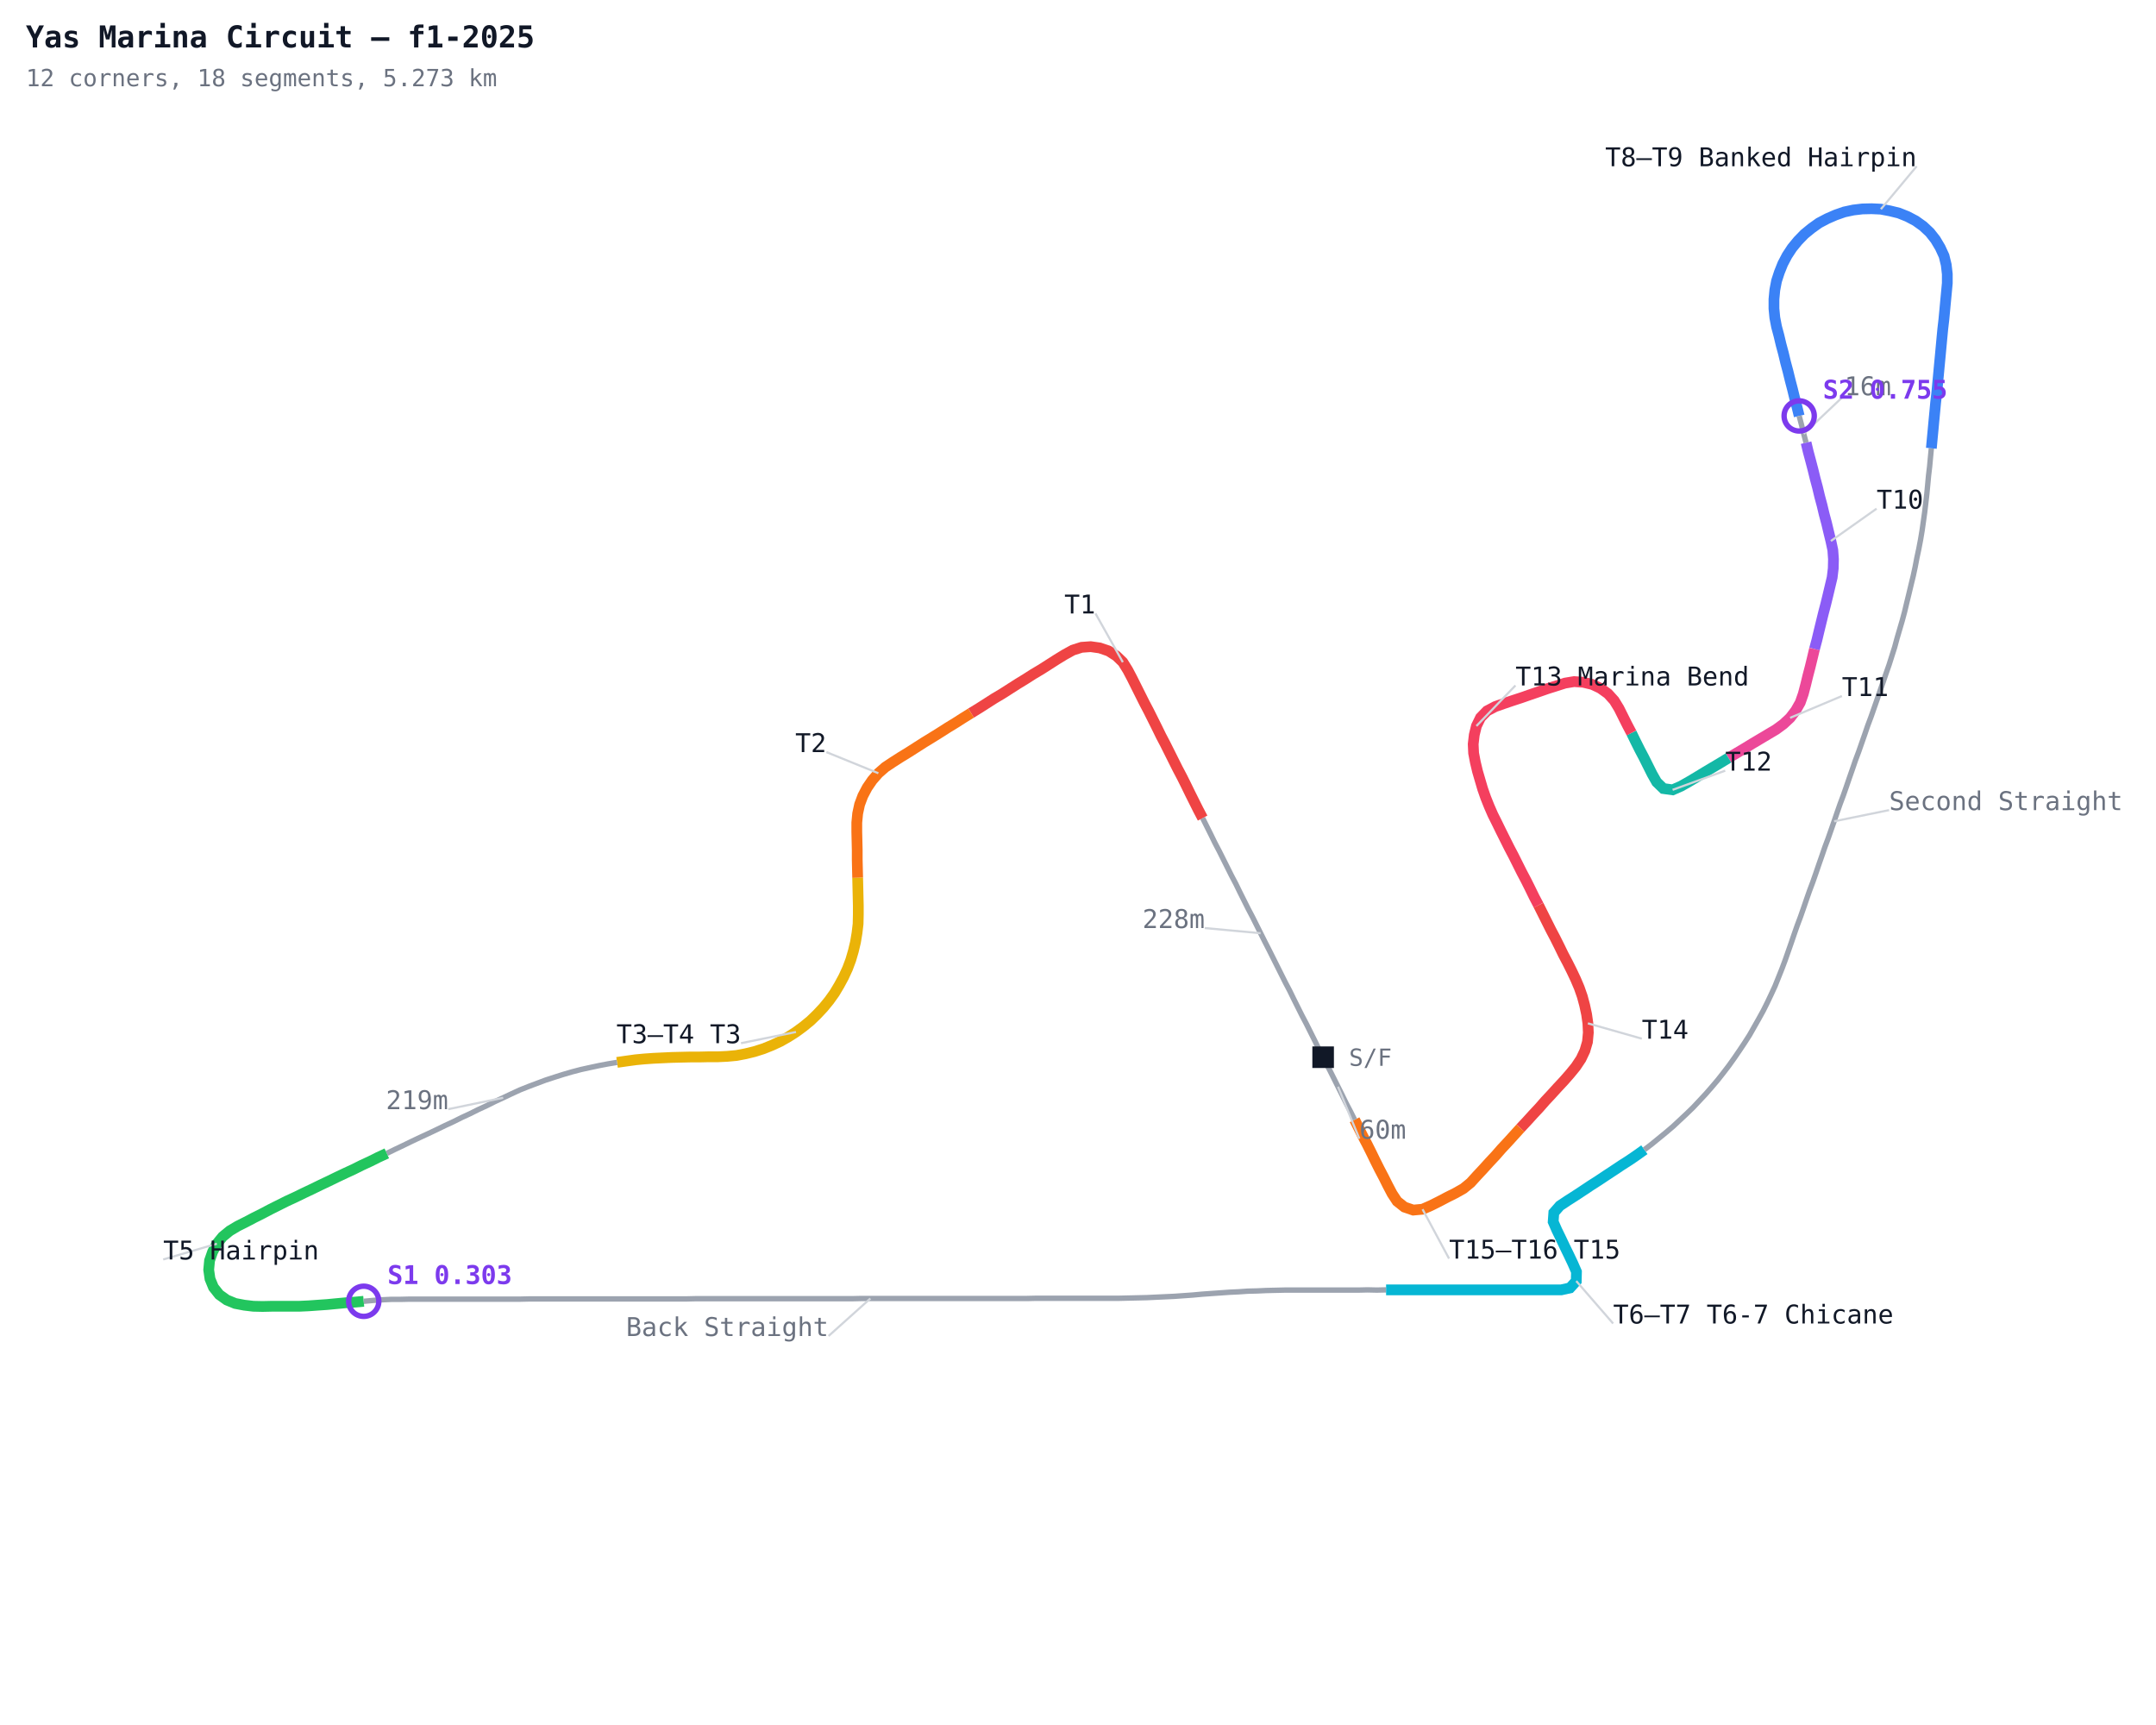
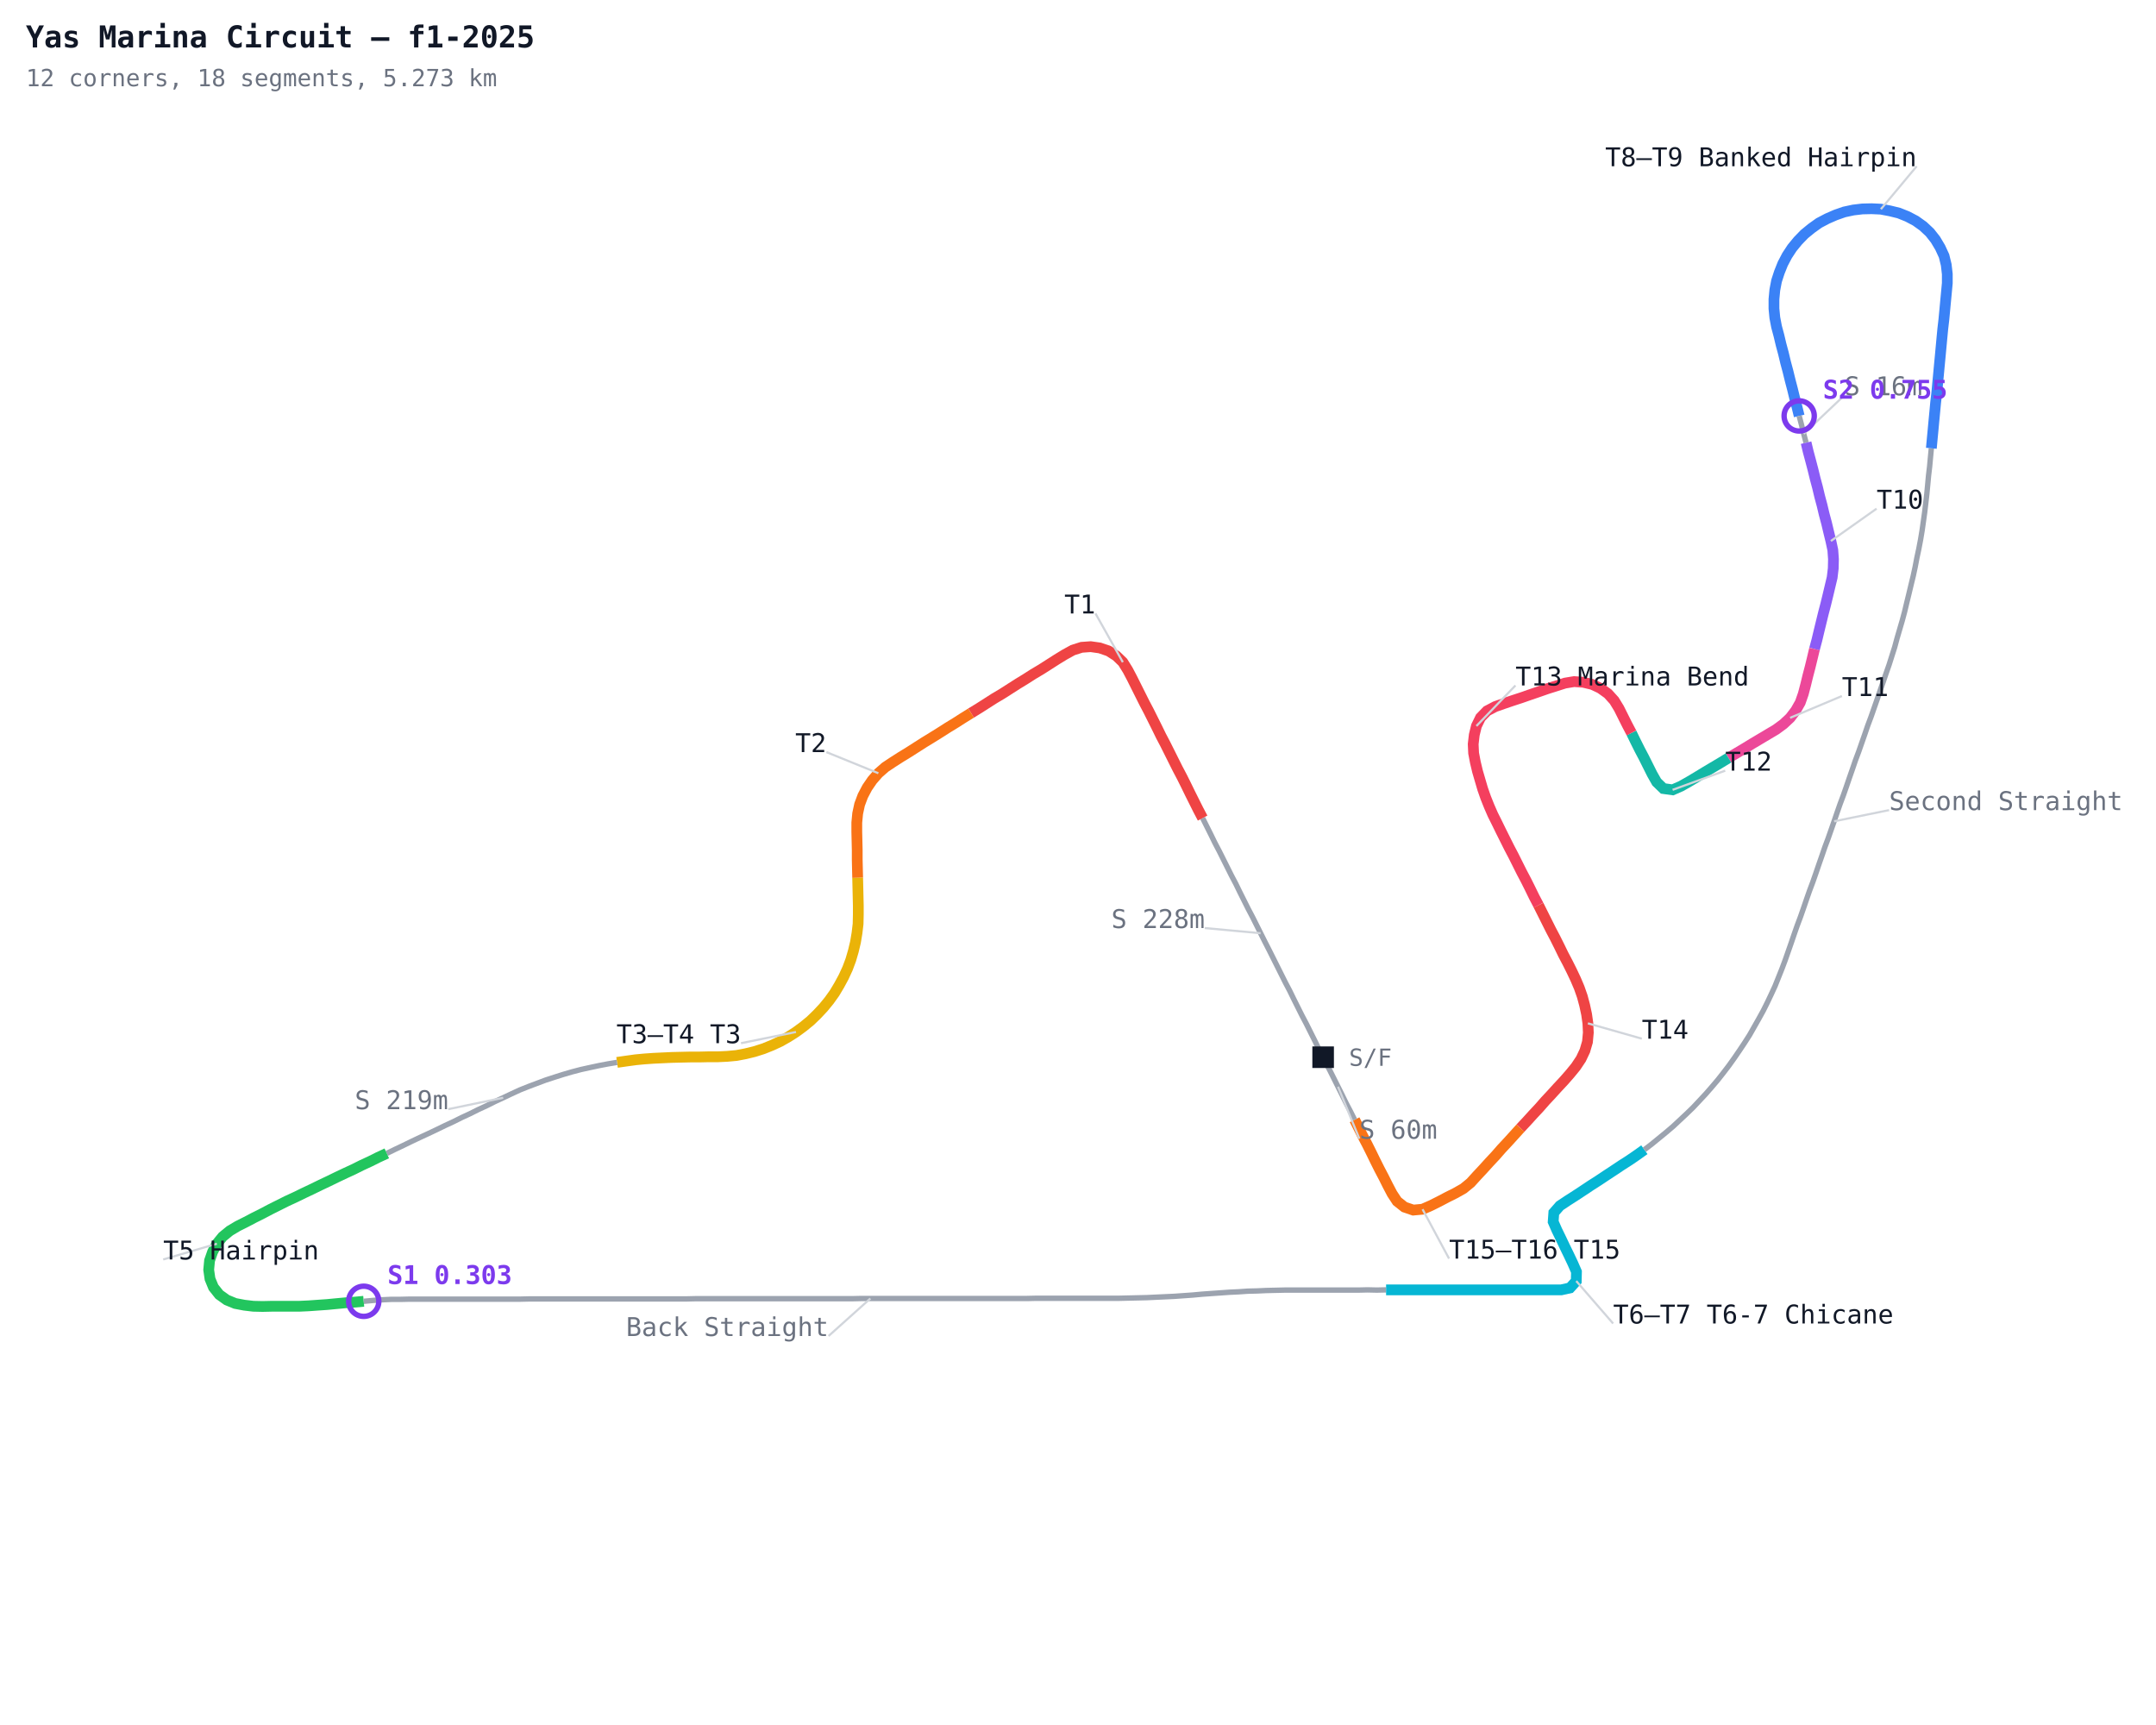
<svg xmlns="http://www.w3.org/2000/svg" width="1000" height="800" viewBox="0 0 1000 800">
  <defs>
    <style>
      .name { font-family: monospace; font-size: 12px; }
      .sector { font-family: monospace; font-size: 12px; fill: #7c3aed; font-weight: bold; }
      .title { font-family: monospace; font-size: 14px; fill: #111827; font-weight: bold; }
      .sub { font-family: monospace; font-size: 11px; fill: #6b7280; }
    </style>
  </defs>
  <rect width="1000" height="800" fill="#ffffff" />
  <polyline fill="none" stroke="#9ca3af" stroke-width="2.5" points="613.7,490.3 611.6,486.3 609.7,482.4 607.8,478.6 605.9,474.8 603.9,471.0 602.0,467.2 600.1,463.4 598.2,459.5 596.2,455.7 594.3,451.9 592.4,448.1 590.5,444.3 588.6,440.5 586.6,436.6 584.7,432.8 582.8,429.0 580.9,425.2 578.9,421.4 577.0,417.6 575.1,413.8 573.2,409.9 571.2,406.1 569.3,402.3 567.4,398.5 565.5,394.7 563.5,390.9 561.6,387.0 559.7,383.2 557.8,379.4" />
  <polyline fill="none" stroke="#ef4444" stroke-width="5" points="557.8,379.4 555.8,375.6 553.9,371.8 552.0,368.0 550.1,364.1 548.2,360.3 546.2,356.5 544.3,352.7 542.4,348.9 540.5,345.1 538.5,341.3 536.6,337.4 534.7,333.6 532.8,329.8 530.8,326.0 528.9,322.2 527.0,318.4 525.1,314.6 523.1,310.8 520.8,307.1 517.8,304.2 514.2,301.9 510.1,300.5 505.9,299.9 501.7,300.2 497.6,301.5 493.8,303.6 490.2,305.8 486.6,308.1 483.0,310.4 479.3,312.6 475.7,314.9 472.1,317.1 468.5,319.4 464.9,321.7 461.2,323.9 457.6,326.2 454.0,328.5 450.4,330.7" />
  <polyline fill="none" stroke="#f97316" stroke-width="5" points="450.4,330.7 446.7,333.0 443.1,335.3 439.5,337.5 435.9,339.8 432.2,342.1 428.6,344.3 425.0,346.6 421.4,348.9 417.8,351.1 414.2,353.4 410.6,355.8 407.4,358.6 404.6,361.8 402.2,365.3 400.2,369.1 398.7,373.1 397.8,377.3 397.4,381.5 397.4,385.8 397.5,390.0 397.6,394.3 397.6,398.6 397.7,402.9 397.8,407.1" />
  <polyline fill="none" stroke="#eab308" stroke-width="5" points="397.8,407.1 397.9,411.4 398.0,415.7 398.1,419.9 398.1,424.2 398.0,428.5 397.5,432.7 396.8,436.9 395.8,441.1 394.6,445.2 393.1,449.2 391.3,453.1 389.3,456.8 387.1,460.5 384.6,464.0 381.9,467.3 379.0,470.4 375.9,473.4 372.6,476.1 369.2,478.6 365.6,480.9 361.9,483.0 358.0,484.8 354.0,486.4 349.9,487.7 345.8,488.7 341.6,489.5 337.3,489.9 333.1,490.1 328.8,490.1 324.5,490.2 320.3,490.2 316.0,490.3 311.7,490.4 307.4,490.6 303.2,490.8 298.9,491.1 294.7,491.5 290.4,492.1 286.2,492.7" />
  <polyline fill="none" stroke="#9ca3af" stroke-width="2.5" points="286.2,492.7 282.0,493.4 277.8,494.2 273.6,495.1 269.5,496.0 265.3,497.1 261.2,498.3 257.1,499.6 253.1,500.9 249.1,502.4 245.1,503.9 241.1,505.5 237.2,507.3 233.4,509.1 229.5,510.9 225.7,512.8 221.8,514.6 218.0,516.5 214.1,518.3 210.3,520.2 206.4,522.0 202.5,523.9 198.7,525.7 194.8,527.5 191.0,529.3 187.1,531.2 183.3,533.0 179.4,534.9" />
  <polyline fill="none" stroke="#22c55e" stroke-width="5" points="179.4,534.9 175.5,536.7 171.7,538.6 167.8,540.4 164.0,542.3 160.1,544.1 156.3,545.9 152.4,547.8 148.6,549.6 144.7,551.5 140.9,553.3 137.0,555.2 133.1,557.0 129.3,558.9 125.5,560.8 121.7,562.8 117.9,564.7 114.1,566.7 110.3,568.6 106.6,570.8 103.3,573.5 100.6,576.8 98.6,580.6 97.2,584.6 96.8,588.9 97.4,593.1 99.0,597.0 101.7,600.4 105.2,602.9 109.1,604.5 113.3,605.3 117.5,605.8 121.8,605.9 126.1,605.8 130.3,605.8 134.6,605.8 138.9,605.8 143.2,605.6 147.4,605.3 151.7,605.0 155.9,604.6 160.2,604.2 164.4,603.9 168.7,603.5" />
  <polyline fill="none" stroke="#9ca3af" stroke-width="2.5" points="168.7,603.5 173.0,603.1 177.2,602.8 181.5,602.6 185.8,602.6 190.0,602.5 194.3,602.5 198.6,602.5 202.8,602.5 207.1,602.5 211.4,602.5 215.7,602.5 219.9,602.5 224.2,602.5 228.5,602.5 232.8,602.5 237.0,602.5 241.3,602.5 245.6,602.4 249.8,602.4 254.1,602.4 258.4,602.4 262.7,602.4 266.9,602.4 271.2,602.4 275.5,602.4 279.8,602.4 284.0,602.4 288.3,602.4 292.6,602.4 296.8,602.4 301.1,602.4 305.4,602.4 309.7,602.4 313.9,602.4 318.2,602.4 322.5,602.3 326.8,602.3 331.0,602.3 335.3,602.3 339.6,602.3 343.9,602.3 348.1,602.3 352.4,602.3 356.7,602.3 360.9,602.3 365.2,602.3 369.5,602.3 373.8,602.3 378.0,602.3 382.3,602.3 386.6,602.3 390.9,602.3 395.1,602.3 399.4,602.2 403.7,602.2 408.0,602.2 412.2,602.2 416.5,602.2 420.8,602.2 425.0,602.2 429.3,602.2 433.6,602.2 437.9,602.2 442.1,602.2 446.4,602.2 450.7,602.2 455.0,602.2 459.2,602.2 463.5,602.2 467.8,602.2 472.1,602.2 476.3,602.2 480.6,602.1 484.9,602.1 489.1,602.1 493.4,602.1 497.7,602.1 502.0,602.1 506.2,602.1 510.5,602.1 514.8,602.1 519.1,602.1 523.3,602.0 527.6,601.9 531.9,601.8 536.1,601.6 540.4,601.4 544.7,601.2 548.9,600.9 553.2,600.6 557.5,600.2 561.7,599.9 566.0,599.6 570.2,599.3 574.5,599.1 578.8,598.8 583.0,598.7 587.3,598.5 591.6,598.4 595.9,598.3 600.1,598.3 604.4,598.3 608.7,598.3 613.0,598.3 617.2,598.3 621.5,598.3 625.8,598.3 630.0,598.3 634.3,598.2 638.6,598.3 642.9,598.2" />
  <polyline fill="none" stroke="#06b6d4" stroke-width="5" points="642.9,598.2 647.1,598.2 651.4,598.2 655.7,598.2 660.0,598.2 664.2,598.2 668.5,598.2 672.8,598.2 677.0,598.2 681.3,598.2 685.6,598.2 689.9,598.2 694.1,598.2 698.4,598.2 702.7,598.2 707.0,598.2 711.2,598.2 715.5,598.2 719.8,598.2 724.1,598.2 728.2,597.3 731.1,594.1 731.2,589.8 729.5,585.9 727.7,582.1 725.8,578.2 724.0,574.4 722.1,570.5 720.4,566.6 720.7,562.4 723.5,559.2 727.1,556.8 730.7,554.5 734.2,552.2 737.8,549.8 741.4,547.5 745.0,545.1 748.5,542.8 752.1,540.4 755.7,538.1 759.2,535.7 762.7,533.2" />
  <polyline fill="none" stroke="#9ca3af" stroke-width="2.5" points="762.7,533.2 766.1,530.6 769.4,527.9 772.7,525.2 776.0,522.4 779.1,519.5 782.2,516.6 785.3,513.6 788.2,510.5 791.1,507.4 793.9,504.2 796.7,500.9 799.3,497.6 801.9,494.2 804.4,490.7 806.8,487.2 809.2,483.6 811.5,480.0 813.6,476.3 815.7,472.6 817.8,468.8 819.7,465.0 821.5,461.2 823.3,457.3 824.9,453.3 826.5,449.3 828.0,445.3 829.4,441.3 830.8,437.3 832.2,433.2 833.6,429.2 835.1,425.2 836.5,421.2 837.9,417.1 839.3,413.1 840.8,409.1 842.2,405.1 843.6,401.0 845.0,397.0 846.4,392.9 847.9,388.9 849.3,384.9 850.7,380.9 852.1,376.8 853.5,372.8 855.0,368.8 856.4,364.8 857.8,360.7 859.2,356.7 860.6,352.6 862.1,348.6 863.5,344.6 864.9,340.6 866.3,336.5 867.8,332.5 869.2,328.5 870.6,324.5 872.0,320.4 873.4,316.4 874.8,312.3 876.2,308.3 877.5,304.2 878.8,300.1 879.9,296.0 881.1,291.9 882.3,287.8 883.4,283.7 884.4,279.5 885.4,275.4 886.4,271.2 887.4,267.1 888.3,262.9 889.1,258.7 890.0,254.5 890.8,250.3 891.5,246.1 892.1,241.9 892.7,237.6 893.2,233.4 893.7,229.1 894.1,224.9 894.5,220.6 895.0,216.4 895.4,212.1 895.8,207.9" />
  <polyline fill="none" stroke="#3b82f6" stroke-width="5" points="895.8,207.9 896.2,203.6 896.6,199.4 897.0,195.1 897.4,190.9 897.8,186.6 898.3,182.4 898.7,178.1 899.1,173.9 899.5,169.6 899.9,165.4 900.3,161.1 900.7,156.8 901.1,152.6 901.6,148.3 902.0,144.1 902.4,139.8 902.8,135.6 903.2,131.3 903.2,127.1 902.7,122.8 901.7,118.7 899.9,114.8 897.7,111.1 895.1,107.8 892.0,104.9 888.5,102.4 884.7,100.4 880.7,98.8 876.6,97.8 872.4,97.0 868.1,96.8 863.8,96.9 859.6,97.4 855.4,98.3 851.4,99.7 847.5,101.4 843.7,103.4 840.2,105.9 836.9,108.6 833.9,111.7 831.2,115.0 828.9,118.5 826.9,122.3 825.3,126.3 824.0,130.3 823.2,134.5 822.8,138.8 822.8,143.1 823.2,147.3 824.0,151.5 825.1,155.6 826.1,159.8 827.2,163.9 828.2,168.1 829.3,172.2 830.3,176.3 831.4,180.5 832.4,184.6 833.5,188.8 834.5,192.9" />
  <polyline fill="none" stroke="#9ca3af" stroke-width="2.5" points="834.5,192.9 835.6,197.1 836.6,201.2 837.7,205.3" />
  <polyline fill="none" stroke="#8b5cf6" stroke-width="5" points="837.7,205.3 838.7,209.5 839.8,213.6 840.9,217.8 841.9,221.9 843.0,226.0 844.0,230.2 845.1,234.3 846.1,238.5 847.2,242.6 848.2,246.8 849.2,250.9 850.1,255.1 850.4,259.3 850.3,263.6 849.8,267.8 848.8,272.0 847.8,276.2 846.8,280.3 845.7,284.5 844.7,288.6 843.7,292.7 842.7,296.9 841.6,301.0" />
  <polyline fill="none" stroke="#ec4899" stroke-width="5" points="841.6,301.0 840.6,305.2 839.6,309.3 838.5,313.5 837.5,317.6 836.4,321.8 835.0,325.8 832.9,329.5 830.3,332.9 827.2,335.8 823.8,338.3 820.1,340.5 816.4,342.7 812.7,344.9 809.1,347.1 805.4,349.3 801.7,351.5" />
  <polyline fill="none" stroke="#14b8a6" stroke-width="5" points="801.7,351.5 798.1,353.7 794.4,355.9 790.7,358.1 787.1,360.3 783.4,362.5 779.7,364.6 775.8,366.3 771.5,365.7 768.4,362.7 766.3,359.0 764.4,355.2 762.5,351.4 760.5,347.6 758.6,343.8 756.7,339.9" />
  <polyline fill="none" stroke="#f43f5e" stroke-width="5" points="756.7,339.9 754.7,336.1 752.8,332.3 750.9,328.5 748.7,324.9 745.8,321.7 742.3,319.2 738.5,317.4 734.3,316.4 730.1,316.1 725.9,316.8 721.8,318.1 717.7,319.4 713.7,320.8 709.6,322.2 705.6,323.6 701.6,324.9 697.5,326.3 693.5,327.7 689.7,329.7 686.7,332.8 684.8,336.7 683.8,340.8 683.3,345.1 683.5,349.3 684.3,353.5 685.3,357.7 686.5,361.8 687.7,365.9 689.1,369.9 690.7,373.9 692.4,377.8 694.3,381.6 696.2,385.5 698.1,389.3 700.0,393.1 702.0,396.9 703.9,400.7 705.8,404.5 707.8,408.3 709.7,412.1 711.6,416.0 713.6,419.8" />
  <polyline fill="none" stroke="#ef4444" stroke-width="5" points="713.6,419.8 715.5,423.6 717.4,427.4 719.3,431.2 721.3,435.0 723.2,438.8 725.1,442.7 727.1,446.5 729.0,450.3 730.8,454.1 732.5,458.1 733.9,462.1 735.0,466.2 735.9,470.4 736.5,474.6 736.7,478.9 736.3,483.2 735.1,487.3 733.3,491.1 730.9,494.7 728.2,498.0 725.4,501.2 722.5,504.3 719.6,507.5 716.7,510.6 713.9,513.8 711.0,516.9 708.1,520.1 705.2,523.2" />
  <polyline fill="none" stroke="#f97316" stroke-width="5" points="705.2,523.2 702.3,526.4 699.4,529.6 696.5,532.7 693.7,535.9 690.8,539.0 687.9,542.2 685.0,545.3 682.1,548.5 678.8,551.2 675.1,553.3 671.3,555.2 667.5,557.2 663.7,559.1 659.8,560.8 655.5,561.2 651.4,559.8 648.0,557.1 645.7,553.6 643.7,549.8 641.8,546.0 639.8,542.2 637.9,538.4 636.0,534.5 634.1,530.7 632.1,526.9 630.2,523.1 628.3,519.3" />
  <polyline fill="none" stroke="#9ca3af" stroke-width="2.5" points="628.3,519.3 626.4,515.5 624.4,511.7 622.5,507.8 620.6,504.0 618.7,500.2 616.8,496.4 614.8,492.6" />
  <line x1="584.7" y1="432.8" x2="558.8" y2="430.4" stroke="#d1d5db" stroke-width="1" />
-   <text x="558.8" y="430.4" text-anchor="end" class="name" fill="#6b7280">228m</text>
+   <text x="558.8" y="430.4" text-anchor="end" class="name" fill="#6b7280">S 228m</text>
  <line x1="520.8" y1="307.1" x2="508.1" y2="284.5" stroke="#d1d5db" stroke-width="1" />
  <text x="508.1" y="284.5" text-anchor="end" class="name" fill="#111827">T1</text>
  <line x1="407.4" y1="358.6" x2="383.3" y2="348.8" stroke="#d1d5db" stroke-width="1" />
  <text x="383.3" y="348.8" text-anchor="end" class="name" fill="#111827">T2</text>
  <line x1="369.2" y1="478.6" x2="343.7" y2="483.8" stroke="#d1d5db" stroke-width="1" />
  <text x="343.7" y="483.8" text-anchor="end" class="name" fill="#111827">T3–T4 T3</text>
  <line x1="233.4" y1="509.1" x2="207.9" y2="514.4" stroke="#d1d5db" stroke-width="1" />
-   <text x="207.9" y="514.4" text-anchor="end" class="name" fill="#6b7280">219m</text>
+   <text x="207.9" y="514.4" text-anchor="end" class="name" fill="#6b7280">S 219m</text>
  <line x1="100.6" y1="576.8" x2="75.7" y2="584.1" stroke="#d1d5db" stroke-width="1" />
  <text x="75.7" y="584.1" text-anchor="start" class="name" fill="#111827">T5 Hairpin</text>
  <line x1="403.7" y1="602.2" x2="384.3" y2="619.6" stroke="#d1d5db" stroke-width="1" />
  <text x="384.3" y="619.6" text-anchor="end" class="name" fill="#6b7280">Back Straight</text>
  <line x1="731.1" y1="594.1" x2="748.2" y2="613.8" stroke="#d1d5db" stroke-width="1" />
  <text x="748.2" y="613.8" text-anchor="start" class="name" fill="#111827">T6–T7 T6-7 Chicane</text>
  <line x1="850.7" y1="380.9" x2="876.2" y2="375.7" stroke="#d1d5db" stroke-width="1" />
  <text x="876.2" y="375.7" text-anchor="start" class="name" fill="#6b7280">Second Straight</text>
  <line x1="872.4" y1="97.0" x2="889.0" y2="77.1" stroke="#d1d5db" stroke-width="1" />
  <text x="889.0" y="77.1" text-anchor="end" class="name" fill="#111827">T8–T9 Banked Hairpin</text>
  <line x1="836.6" y1="201.2" x2="855.5" y2="183.3" stroke="#d1d5db" stroke-width="1" />
-   <text x="855.5" y="183.3" text-anchor="start" class="name" fill="#6b7280">16m</text>
+   <text x="855.5" y="183.3" text-anchor="start" class="name" fill="#6b7280">S 16m</text>
  <line x1="849.2" y1="250.9" x2="870.4" y2="235.9" stroke="#d1d5db" stroke-width="1" />
  <text x="870.4" y="235.9" text-anchor="start" class="name" fill="#111827">T10</text>
  <line x1="830.3" y1="332.9" x2="854.3" y2="322.8" stroke="#d1d5db" stroke-width="1" />
  <text x="854.3" y="322.8" text-anchor="start" class="name" fill="#111827">T11</text>
  <line x1="775.8" y1="366.3" x2="800.2" y2="357.4" stroke="#d1d5db" stroke-width="1" />
  <text x="800.2" y="357.4" text-anchor="start" class="name" fill="#111827">T12</text>
  <line x1="684.8" y1="336.7" x2="702.9" y2="317.9" stroke="#d1d5db" stroke-width="1" />
  <text x="702.9" y="317.9" text-anchor="start" class="name" fill="#111827">T13 Marina Bend</text>
  <line x1="736.5" y1="474.6" x2="761.5" y2="481.7" stroke="#d1d5db" stroke-width="1" />
  <text x="761.5" y="481.7" text-anchor="start" class="name" fill="#111827">T14</text>
  <line x1="659.8" y1="560.8" x2="672.1" y2="583.7" stroke="#d1d5db" stroke-width="1" />
  <text x="672.1" y="583.7" text-anchor="start" class="name" fill="#111827">T15–T16 T15</text>
  <line x1="620.6" y1="504.0" x2="630.5" y2="528.1" stroke="#d1d5db" stroke-width="1" />
-   <text x="630.5" y="528.1" text-anchor="start" class="name" fill="#6b7280">60m</text>
+   <text x="630.5" y="528.1" text-anchor="start" class="name" fill="#6b7280">S 60m</text>
  <circle cx="168.7" cy="603.5" r="7" fill="none" stroke="#7c3aed" stroke-width="2.5" />
  <text x="179.7" y="595.5" class="sector">S1 0.303</text>
  <circle cx="834.5" cy="192.9" r="7" fill="none" stroke="#7c3aed" stroke-width="2.5" />
  <text x="845.5" y="184.9" class="sector">S2 0.755</text>
  <rect x="608.7" y="485.3" width="10" height="10" fill="#111827" />
  <text x="625.7" y="494.3" class="sub">S/F</text>
  <text class="title" x="12" y="22">Yas Marina Circuit — f1-2025</text>
  <text class="sub" x="12" y="40">12 corners, 18 segments, 5.273 km</text>
</svg>
